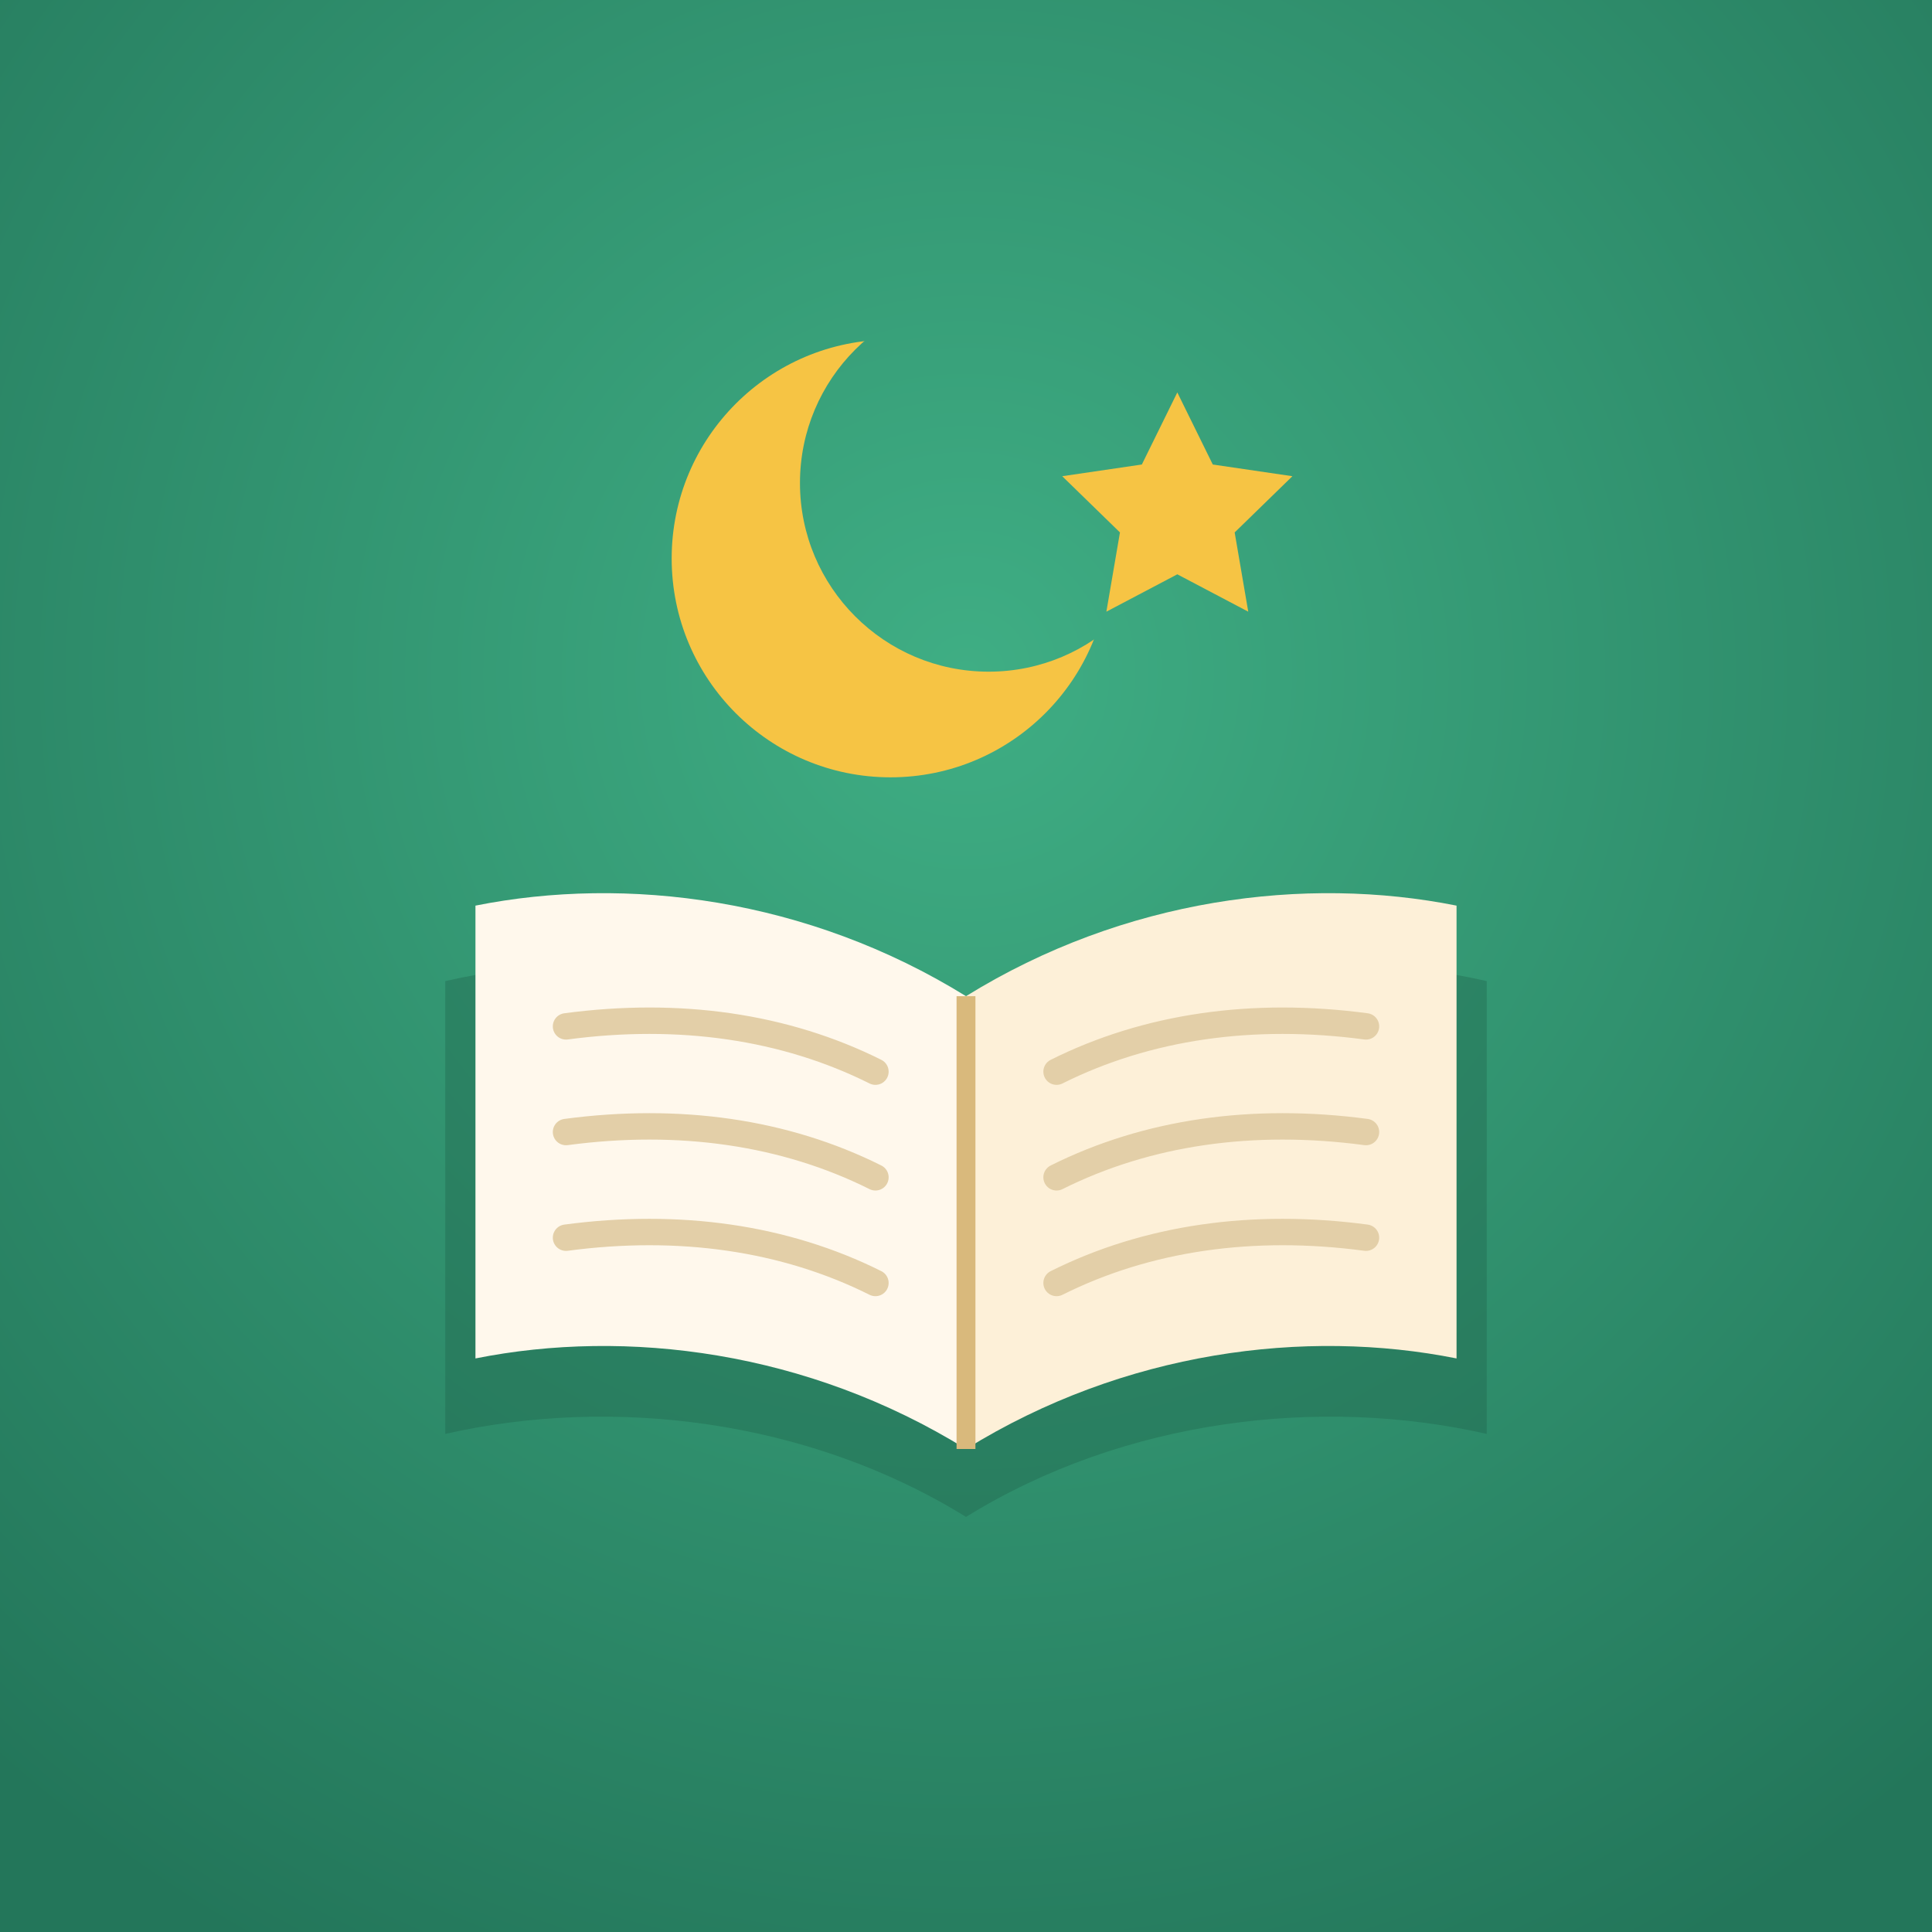
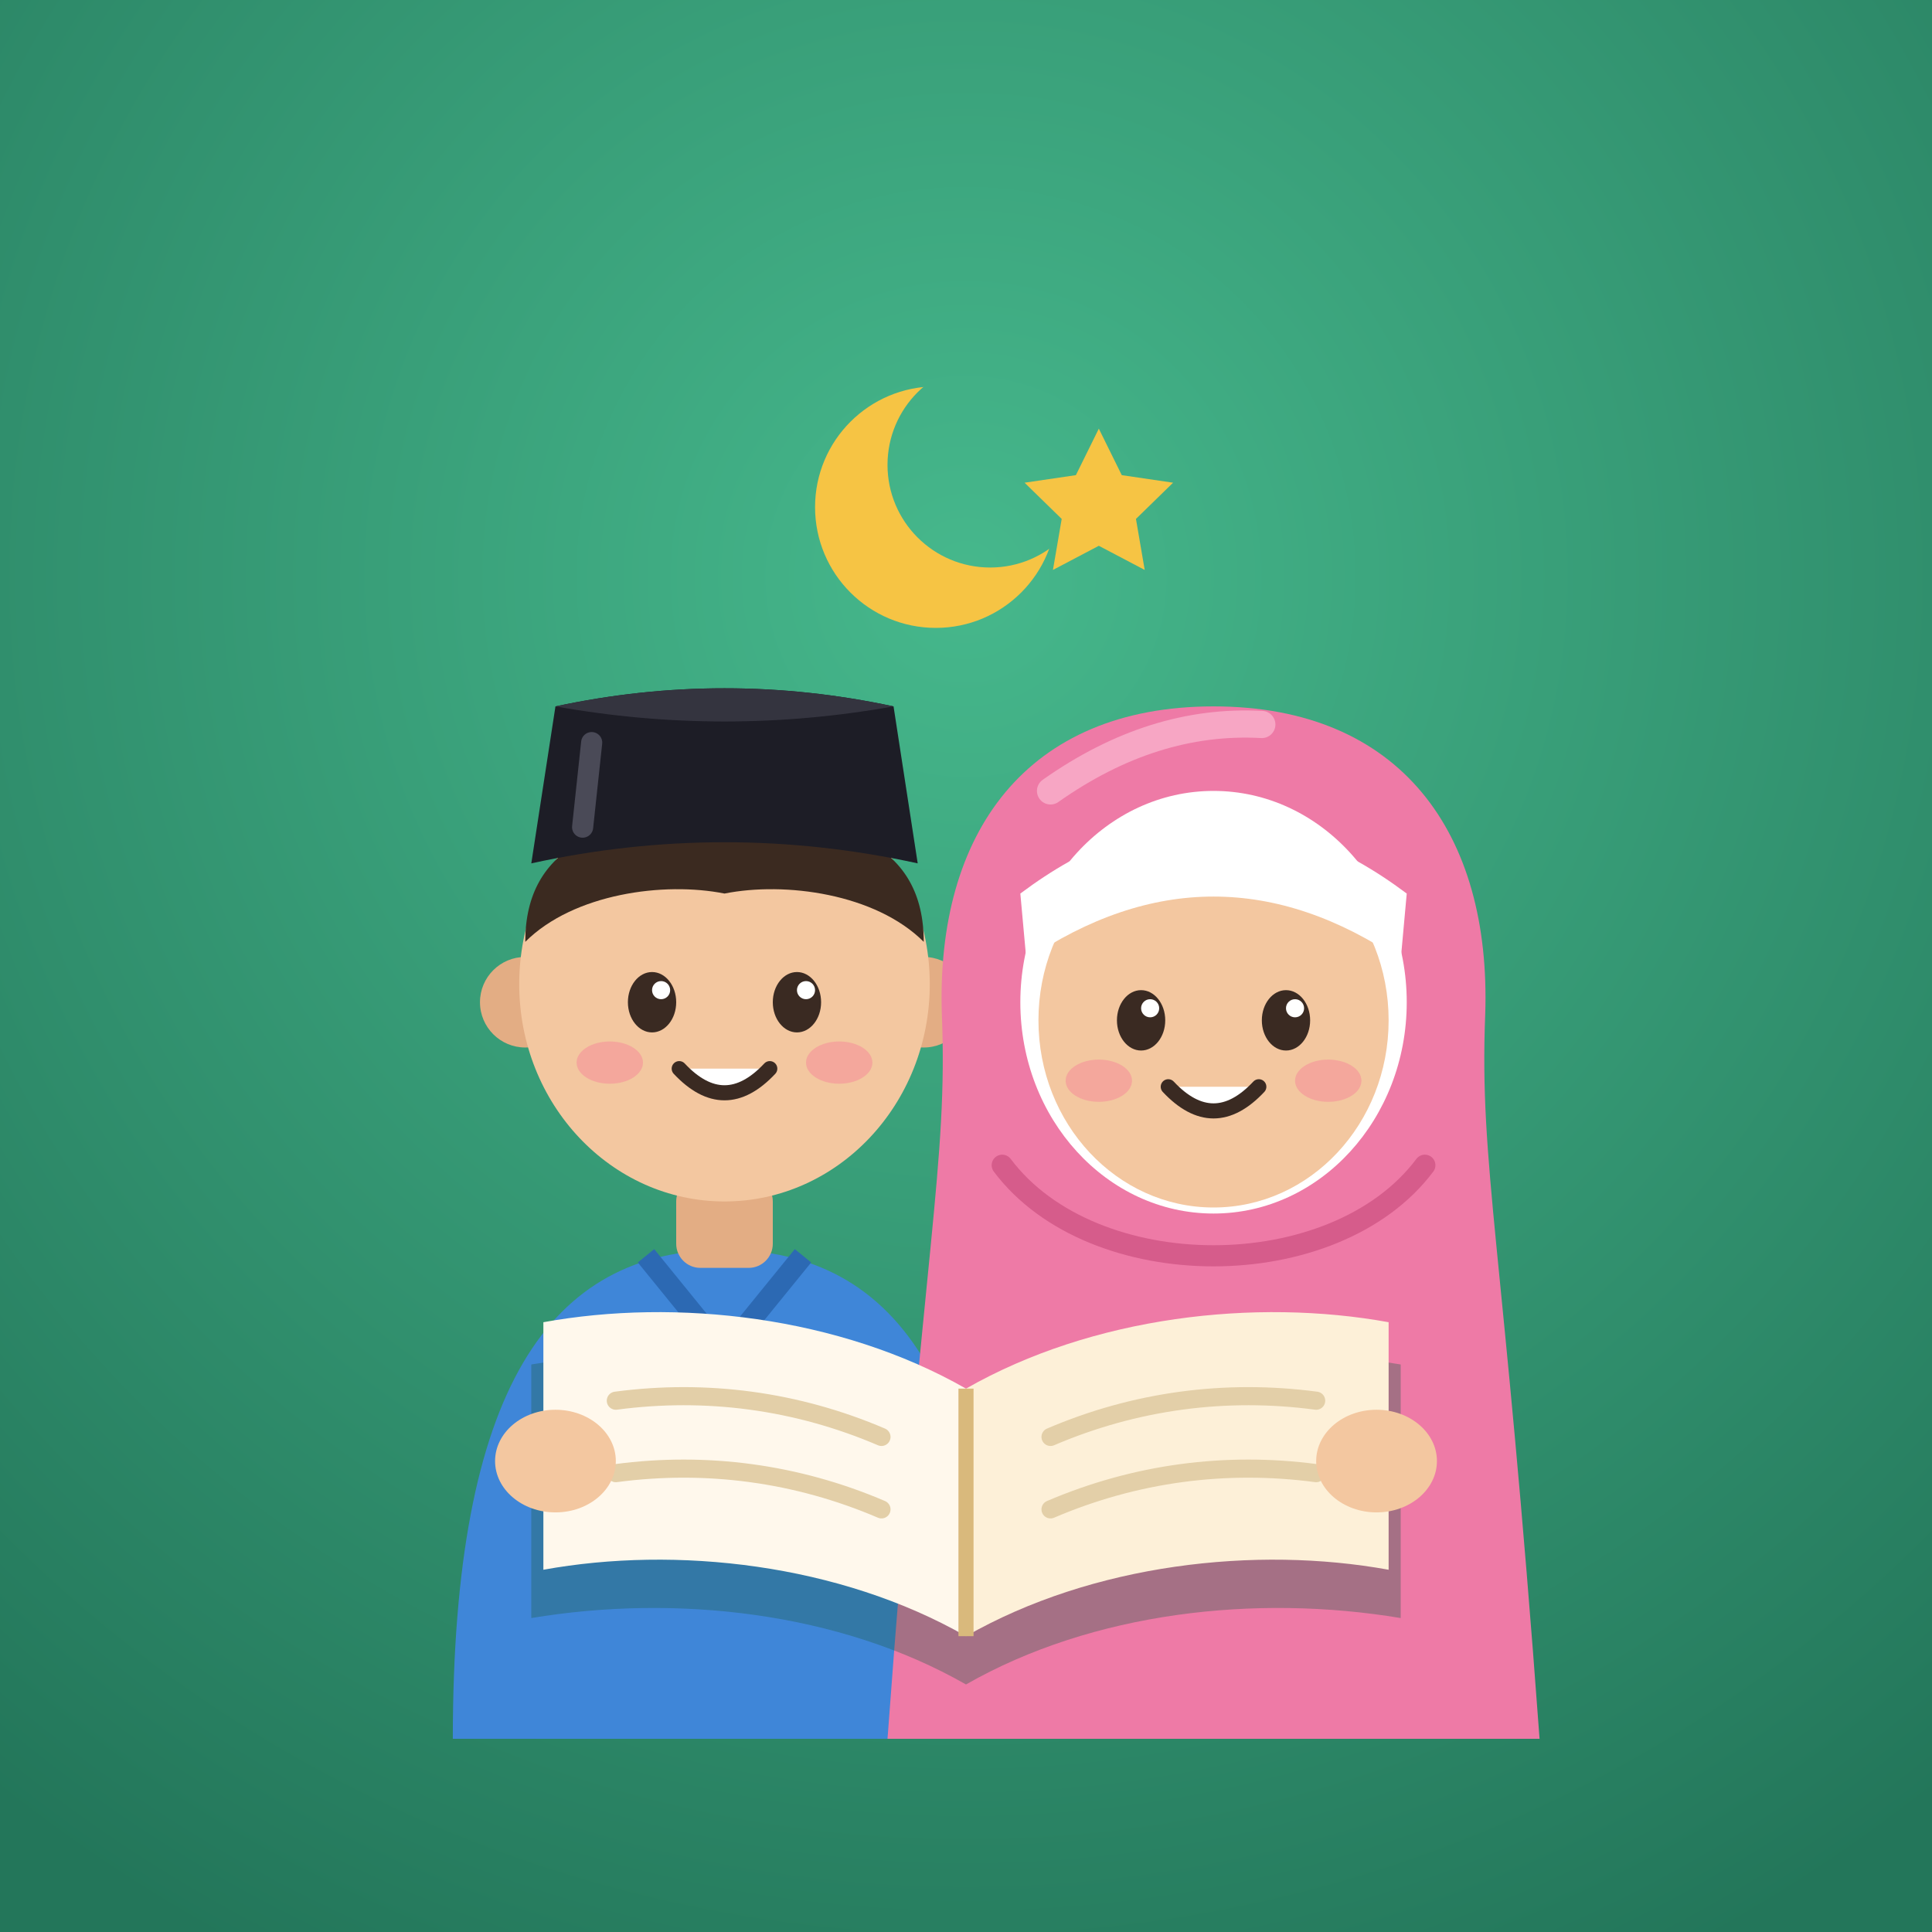
<svg xmlns="http://www.w3.org/2000/svg" viewBox="0 0 512 512" width="512" height="512">
  <defs>
-     <radialGradient id="bg" cx="50%" cy="35%" r="75%">
-       <stop offset="0" stop-color="#3fae84" />
+     <radialGradient id="bg" cx="50%" cy="30%" r="80%">
+       <stop offset="0" stop-color="#46b88c" />
      <stop offset="1" stop-color="#23765a" />
    </radialGradient>
    <mask id="moon">
      <rect width="512" height="512" fill="#fff" />
-       <circle cx="262" cy="128" r="50" fill="#000" />
+       <circle cx="264" cy="90" r="34" fill="#000" />
    </mask>
+     <clipPath id="tile">
+       <rect width="512" height="512" rx="0" />
+     </clipPath>
  </defs>
-   <rect width="512" height="512" rx="0" fill="url(#bg)" />
-   <circle cx="236" cy="148" r="58" fill="#f6c444" mask="url(#moon)" />
-   <path fill="#f6c444" d="M312 104 l9.4 19.1 21.1 3.1 -15.3 14.9 3.6 21 -18.8 -9.9 -18.8 9.9 3.6 -21 -15.3 -14.9 21.1 -3.1z" />
-   <path fill="#1c5e47" opacity=".35" d="M256 392 C214 366 162 360 118 370 L118 250 C162 240 214 246 256 272 C298 246 350 240 394 250 L394 370 C350 360 298 366 256 392Z" transform="translate(0 10)" />
-   <path fill="#fff8ec" d="M256 384 C214 358 166 352 126 360 L126 240 C166 232 214 238 256 264Z" />
-   <path fill="#fdf0d8" d="M256 384 C298 358 346 352 386 360 L386 240 C346 232 298 238 256 264Z" />
-   <g stroke="#e3cfa8" stroke-width="7" stroke-linecap="round" fill="none">
-     <path d="M150 272 C180 268 208 272 232 284" />
-     <path d="M150 300 C180 296 208 300 232 312" />
-     <path d="M150 328 C180 324 208 328 232 340" />
-     <path d="M362 272 C332 268 304 272 280 284" />
-     <path d="M362 300 C332 296 304 300 280 312" />
-     <path d="M362 328 C332 324 304 328 280 340" />
+   <g clip-path="url(#tile)">
+     <rect width="512" height="512" fill="url(#bg)" />
+     <g transform="translate(256 256) scale(0.8) translate(-256 -256)">
+       <circle cx="246" cy="104" r="40" fill="#f6c444" mask="url(#moon)" />
+       <path fill="#f6c444" d="M300 78 l7.6 15.4 17 2.5 -12.3 12 2.9 16.9 -15.2 -8 -15.2 8 2.9 -16.9 -12.3 -12 17 -2.5z" />
+       <path d="M86 512 C86 396 118 350 176 350 C234 350 266 396 266 512Z" fill="#3f86d8" />
+       <path d="M150 352 L176 384 L202 352" fill="none" stroke="#2c69b3" stroke-width="7" stroke-linejoin="round" />
+       <rect x="160" y="326" width="32" height="30" rx="8" fill="#e3ad84" />
+       <circle cx="110" cy="268" r="15" fill="#e3ad84" />
+       <circle cx="242" cy="268" r="15" fill="#e3ad84" />
+       <ellipse cx="176" cy="262" rx="68" ry="72" fill="#f3c7a0" />
+       <path d="M110 248 C110 216 136 206 176 206 C216 206 242 216 242 248 C226 232 196 228 176 232 C156 228 126 232 110 248Z" fill="#3b2a20" />
+       <path d="M112 222 L120 170 Q176 158 232 170 L240 222 Q176 208 112 222Z" fill="#1d1d26" />
+       <path d="M120 170 Q176 158 232 170 Q176 180 120 170Z" fill="#34343f" />
+       <path d="M132 182 L129 210" stroke="#4a4a57" stroke-width="7" stroke-linecap="round" />
+       <g>
+         <ellipse cx="152" cy="268" rx="8" ry="10" fill="#3a2a22" />
+         <ellipse cx="200" cy="268" rx="8" ry="10" fill="#3a2a22" />
+         <circle cx="155" cy="264" r="3" fill="#fff" />
+         <circle cx="203" cy="264" r="3" fill="#fff" />
+         <ellipse cx="138" cy="288" rx="11" ry="7" fill="#f59a9a" opacity=".7" />
+         <ellipse cx="214" cy="288" rx="11" ry="7" fill="#f59a9a" opacity=".7" />
+         <path d="M161 290 Q176 306 191 290" stroke="#3a2a22" stroke-width="5" fill="#fff" stroke-linecap="round" stroke-linejoin="round" />
+       </g>
+       <path d="M338 170 C400 170 430 212 428 272 C426 322 434 348 446 512 L230 512 C242 348 250 322 248 272 C246 212 276 170 338 170Z" fill="#ee7aa6" />
+       <path d="M268 322 C298 362 378 362 408 322" fill="none" stroke="#d65c8b" stroke-width="7" stroke-linecap="round" />
+       <ellipse cx="338" cy="268" rx="64" ry="70" fill="#ffffff" />
+       <ellipse cx="338" cy="274" rx="58" ry="62" fill="#f3c7a0" />
+       <path d="M276 254 Q338 212 400 254 L402 232 Q338 184 274 232Z" fill="#ffffff" />
+       <path d="M284 198 Q318 174 354 176" fill="none" stroke="#f7a6c4" stroke-width="9" stroke-linecap="round" />
+       <g>
+         <ellipse cx="314" cy="274" rx="8" ry="10" fill="#3a2a22" />
+         <ellipse cx="362" cy="274" rx="8" ry="10" fill="#3a2a22" />
+         <circle cx="317" cy="270" r="3" fill="#fff" />
+         <circle cx="365" cy="270" r="3" fill="#fff" />
+         <ellipse cx="300" cy="294" rx="11" ry="7" fill="#f59a9a" opacity=".7" />
+         <ellipse cx="376" cy="294" rx="11" ry="7" fill="#f59a9a" opacity=".7" />
+         <path d="M323 296 Q338 312 353 296" stroke="#3a2a22" stroke-width="5" fill="#fff" stroke-linecap="round" stroke-linejoin="round" />
+       </g>
+       <path d="M256 486 C214 462 160 456 112 464 L112 380 C160 372 214 378 256 402 C298 378 352 372 400 380 L400 464 C352 456 298 462 256 486Z" fill="#1c5e47" opacity=".35" transform="translate(0 8)" />
+       <path d="M256 478 C214 454 160 448 116 456 L116 374 C160 366 214 372 256 396Z" fill="#fff8ec" />
+       <path d="M256 478 C298 454 352 448 396 456 L396 374 C352 366 298 372 256 396Z" fill="#fdf0d8" />
+       <g stroke="#e3cfa8" stroke-width="6" stroke-linecap="round" fill="none">
+         <path d="M140 400 C170 396 200 400 228 412" />
+         <path d="M140 424 C170 420 200 424 228 436" />
+         <path d="M372 400 C342 396 312 400 284 412" />
+         <path d="M372 424 C342 420 312 424 284 436" />
+       </g>
+       <path d="M256 396 L256 478" stroke="#d9b97c" stroke-width="5" />
+       <ellipse cx="120" cy="420" rx="20" ry="17" fill="#f3c7a0" />
+       <ellipse cx="392" cy="420" rx="20" ry="17" fill="#f3c7a0" />
+     </g>
  </g>
-   <path d="M256 264 L256 384" stroke="#d9b97c" stroke-width="5" />
</svg>
